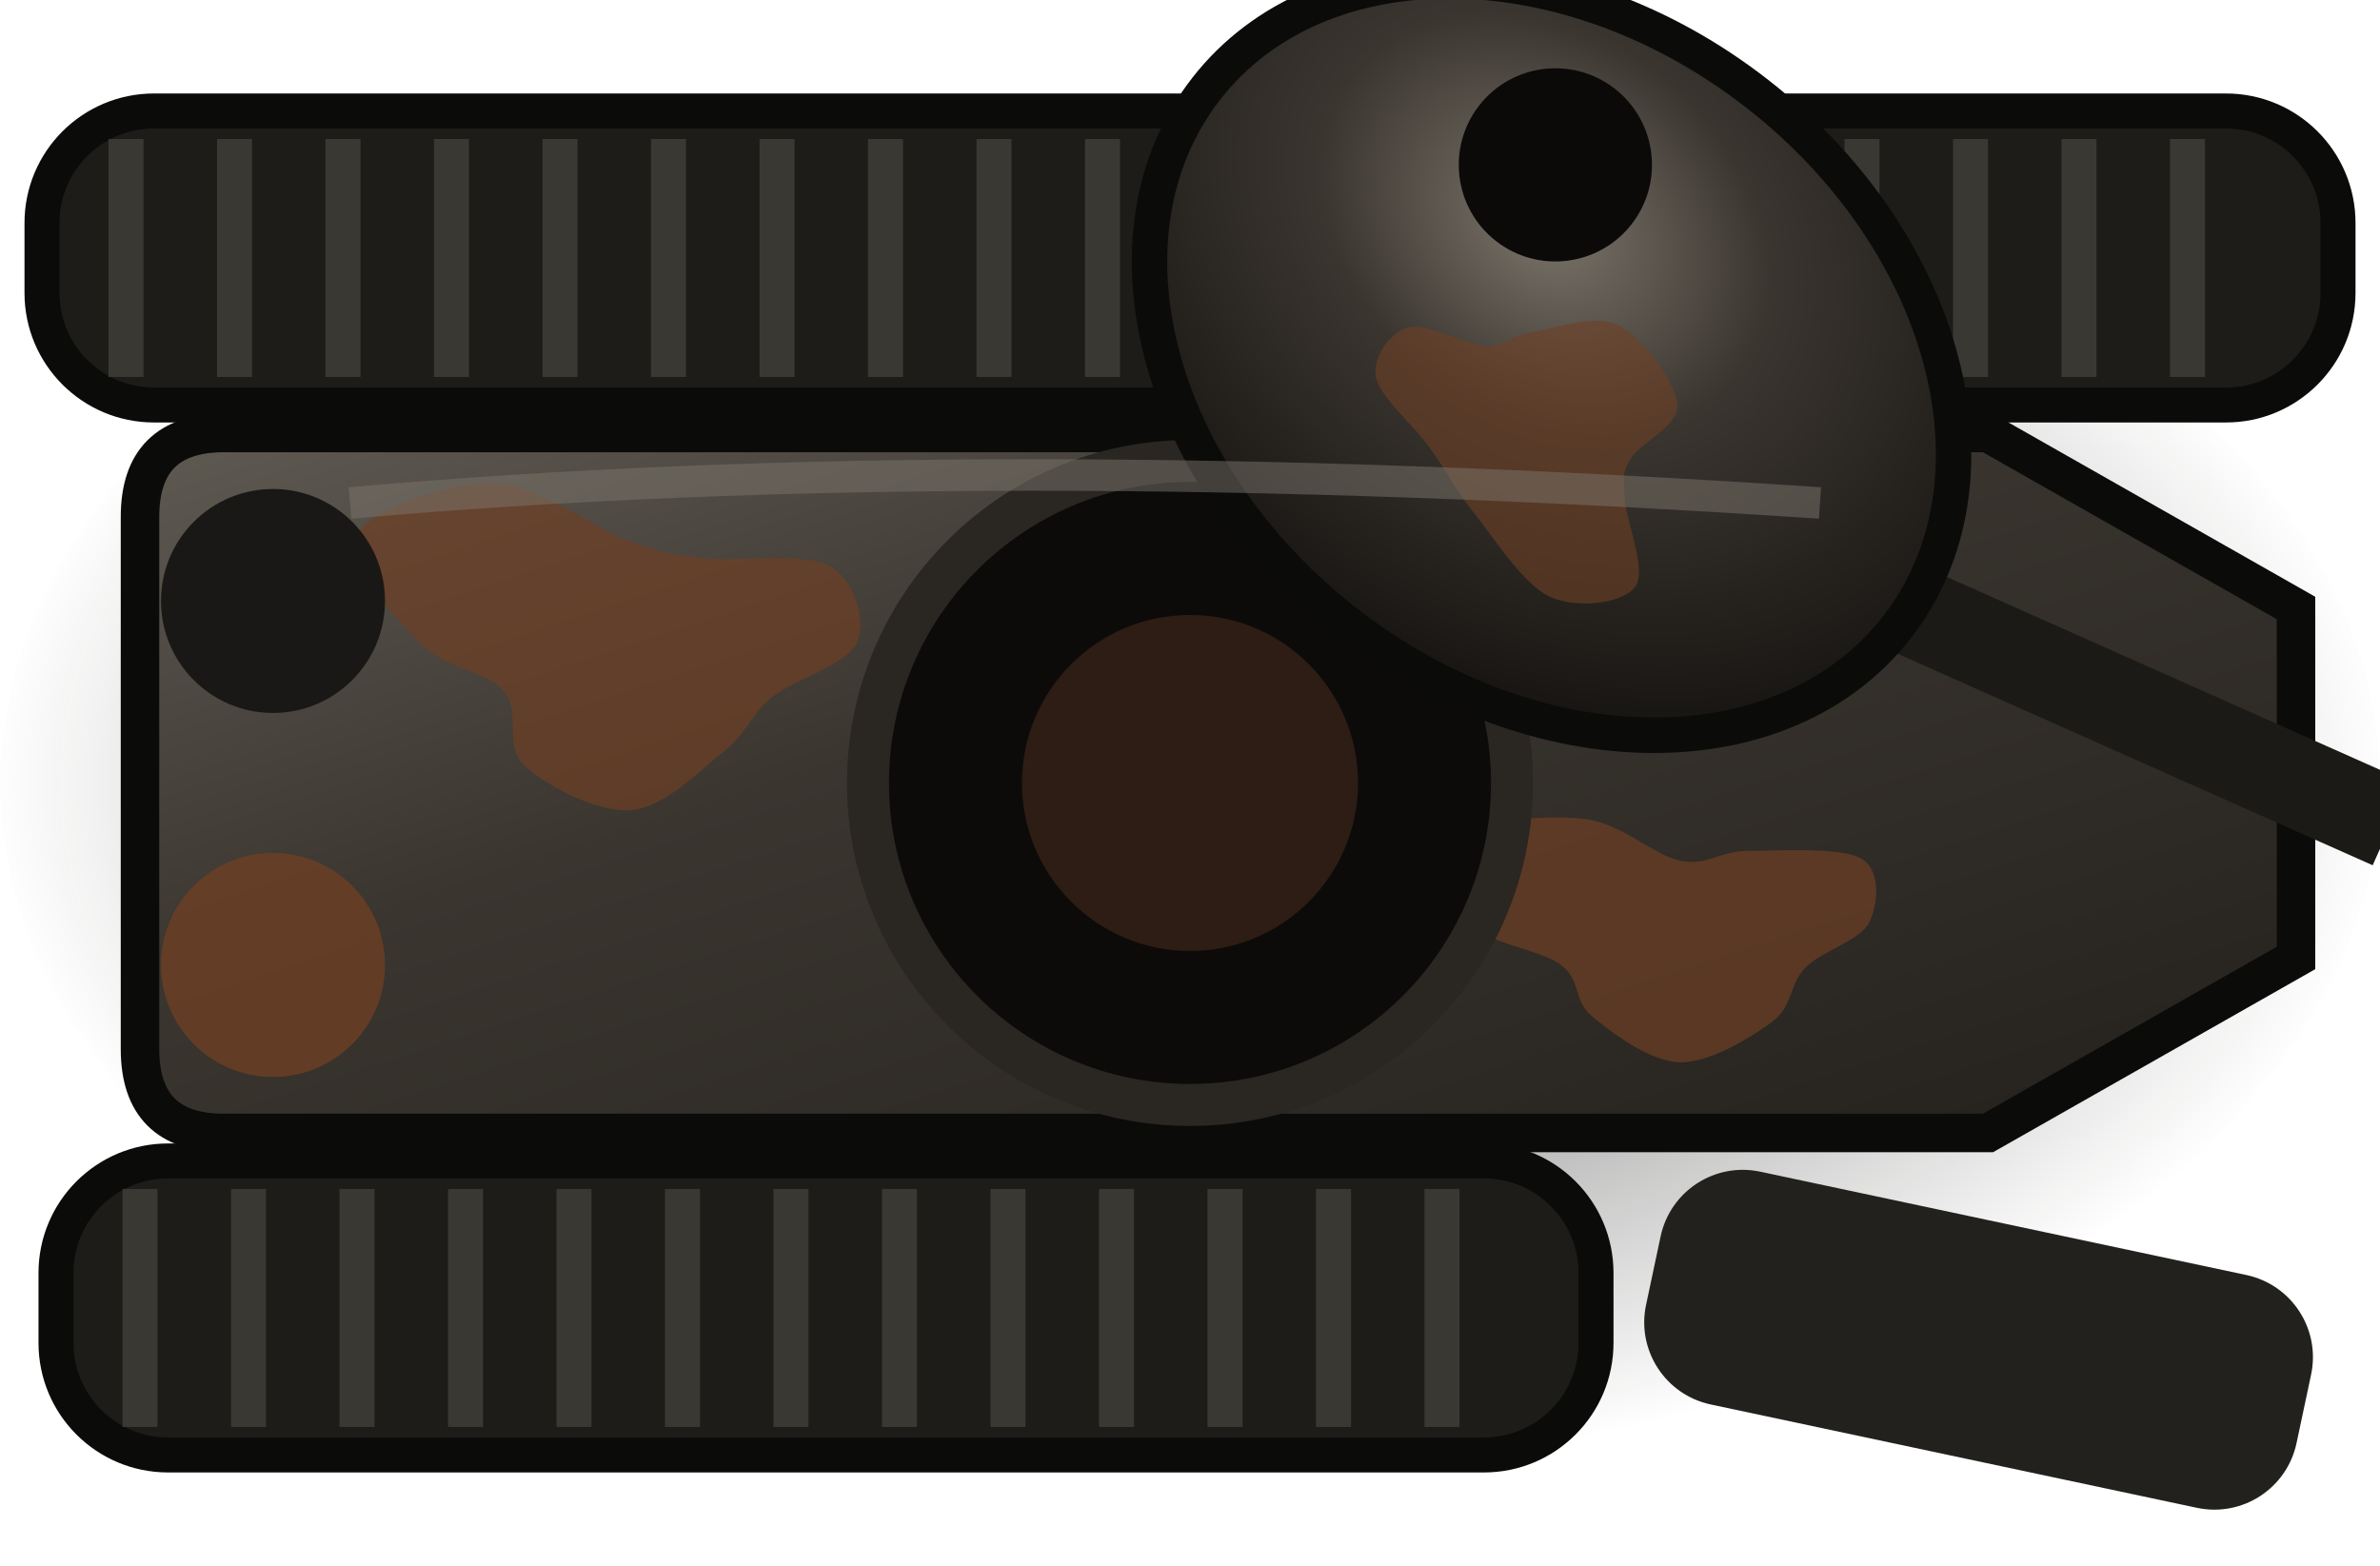
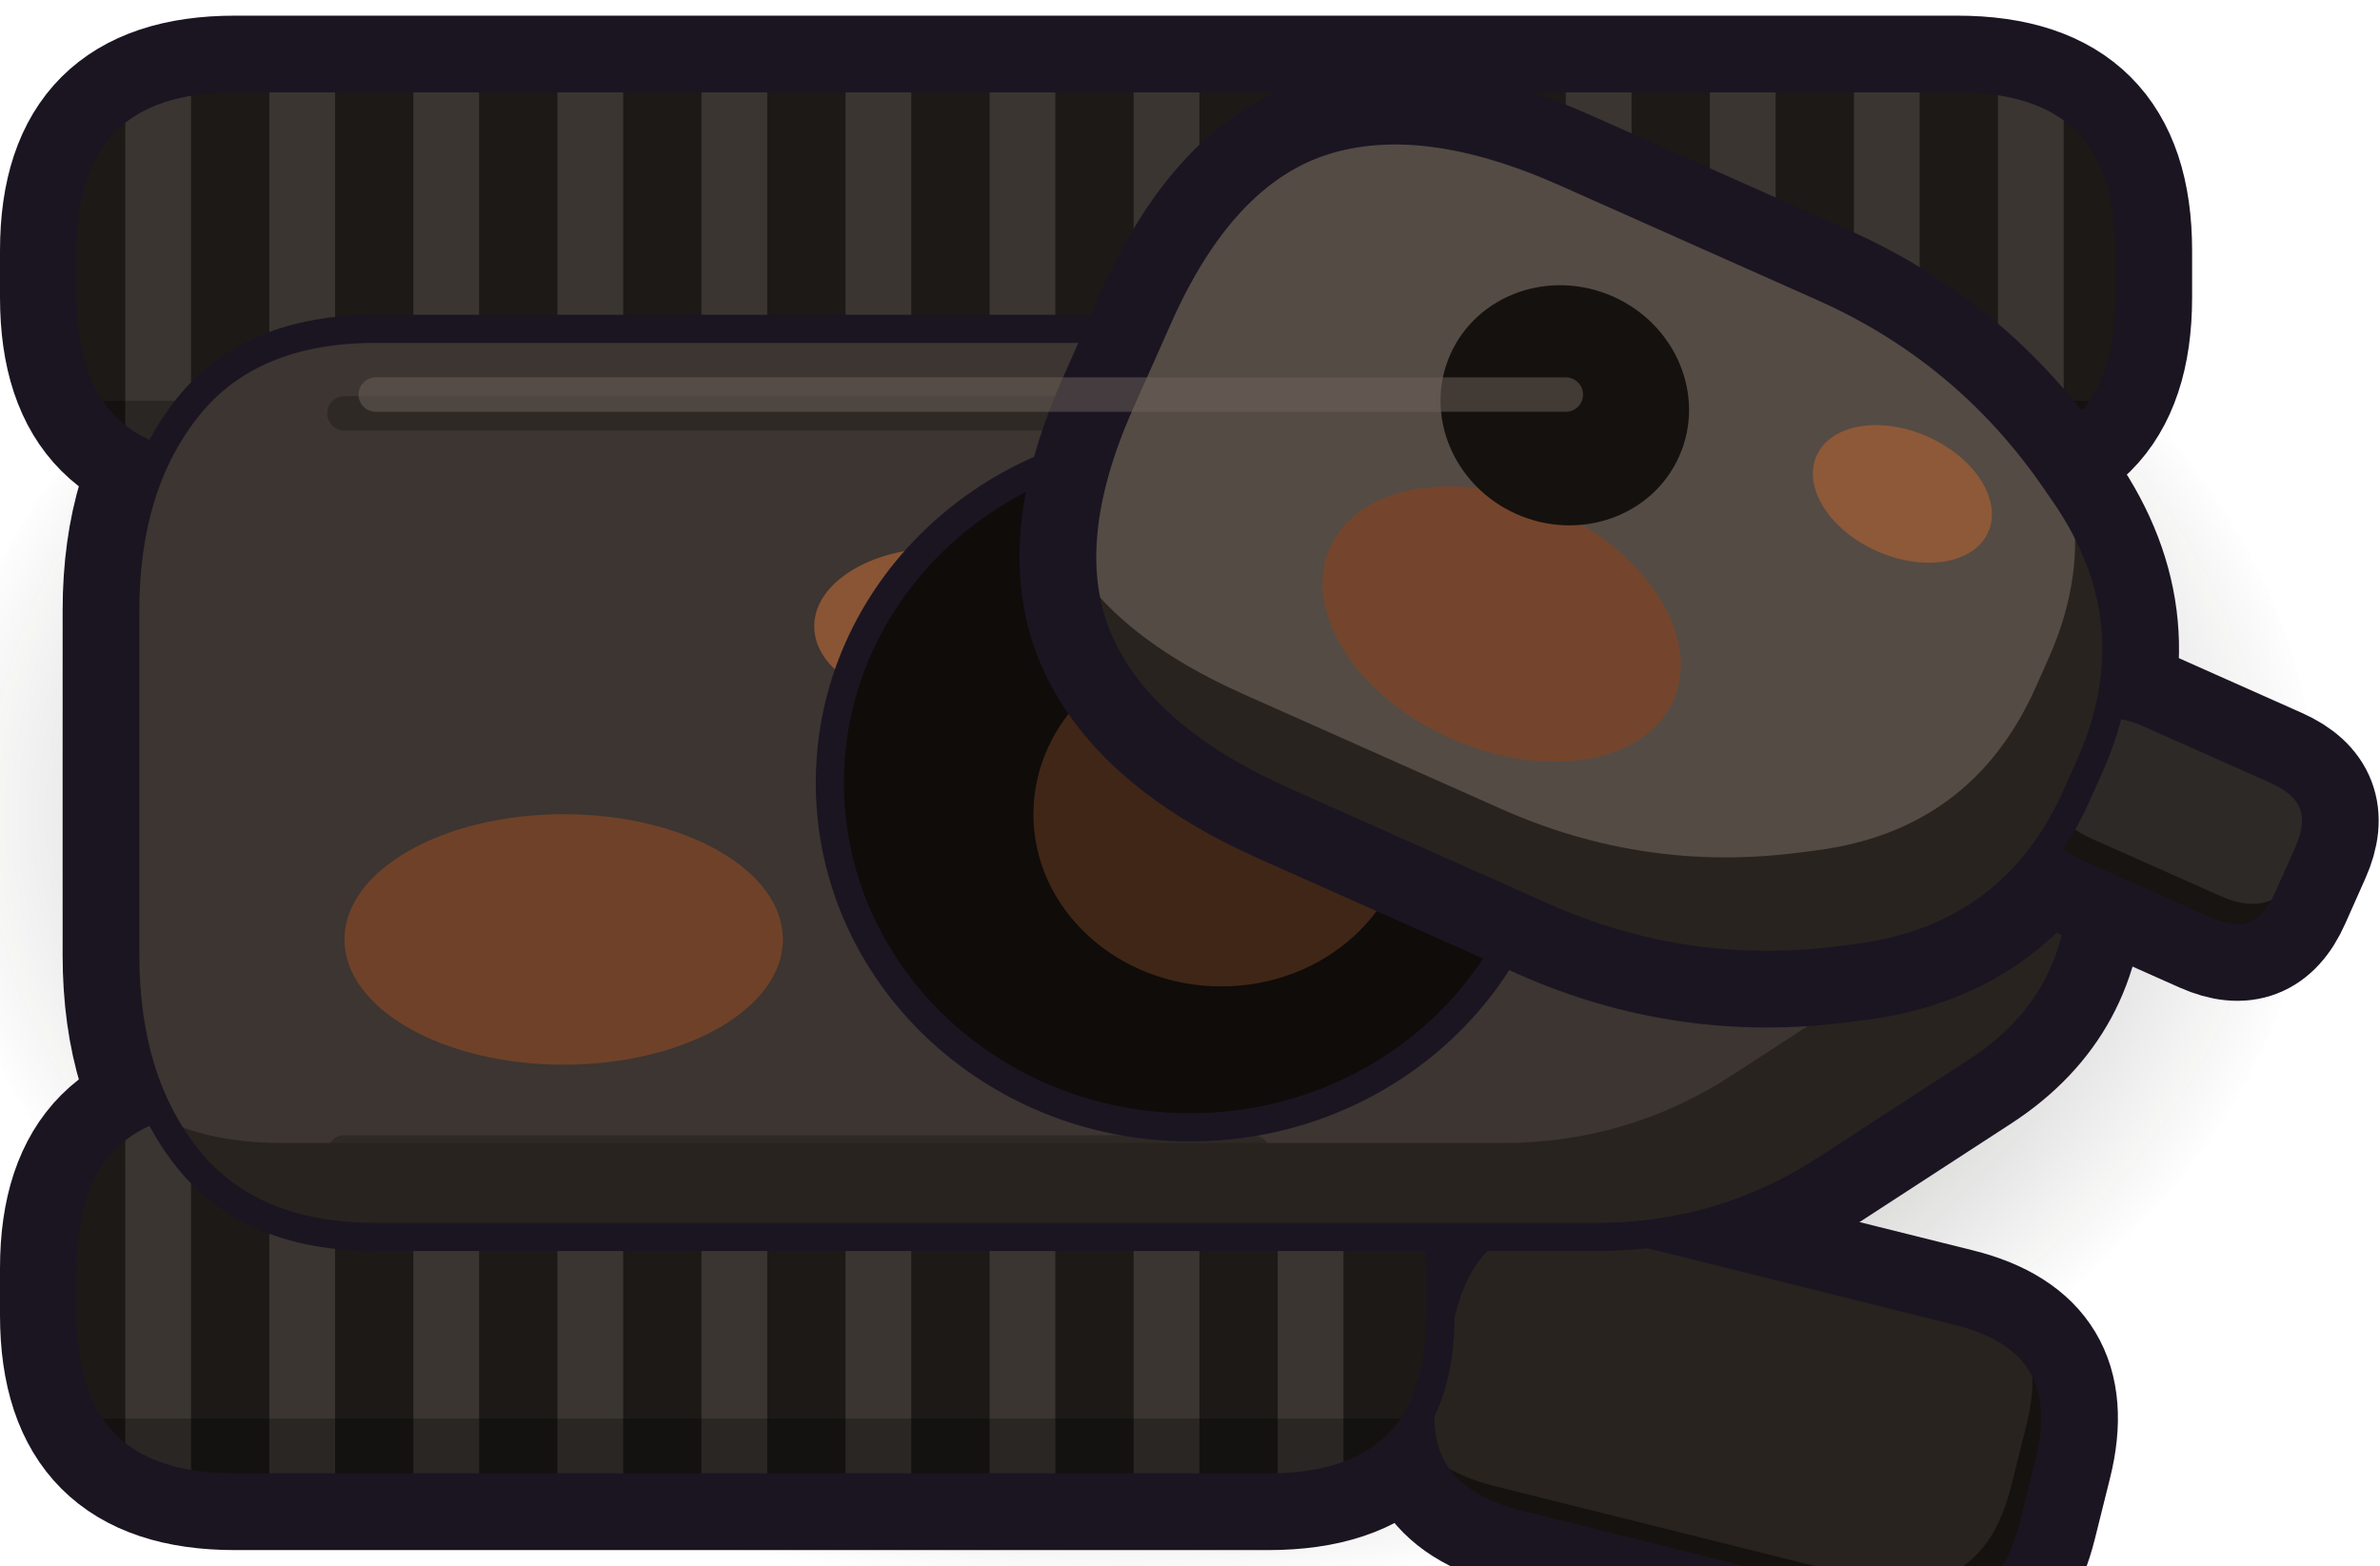
<svg xmlns="http://www.w3.org/2000/svg" width="76" height="50" viewBox="0 0 76 50">
-   <g transform="translate(0,2.65) scale(2.2353)">
-     <defs>
-       <radialGradient id="soot" cx="0.5" cy="0.5" r="0.5" fx="0.5" fy="0.5" gradientUnits="objectBoundingBox">
-         <stop offset="0" stop-color="#0e0d0b" stop-opacity="0.55" />
-         <stop offset="0.55" stop-color="#0e0d0b" stop-opacity="0.303" />
-         <stop offset="1" stop-color="#0e0d0b" stop-opacity="0" />
-       </radialGradient>
-       <linearGradient id="burntG" x1="0" y1="0" x2="1" y2="1" gradientUnits="objectBoundingBox">
-         <stop offset="0" stop-color="#5f5a52" />
-         <stop offset="0.4" stop-color="#3a352f" />
-         <stop offset="1" stop-color="#24211d" />
-       </linearGradient>
-       <radialGradient id="domeB" cx="0.4" cy="0.35" r="0.7" fx="0.4" fy="0.35" gradientUnits="objectBoundingBox">
-         <stop offset="0" stop-color="#7b756b" />
-         <stop offset="0.4" stop-color="#3a352f" />
-         <stop offset="1" stop-color="#141210" />
-       </radialGradient>
-     </defs>
-     <ellipse cx="17" cy="10" rx="17" ry="10" fill="url(#soot)" />
-     <rect x="0.6" y="0.4" width="32.8" height="4.2" rx="1.6" ry="1.6" fill="#1d1c19" stroke="#0b0b0a" stroke-width="0.5" />
-     <line x1="1.8" y1="0.8" x2="1.8" y2="4.2" stroke="#3a3833" stroke-width="0.5" />
-     <line x1="3.35" y1="0.8" x2="3.35" y2="4.2" stroke="#3a3833" stroke-width="0.5" />
-     <line x1="4.9" y1="0.8" x2="4.9" y2="4.2" stroke="#3a3833" stroke-width="0.5" />
-     <line x1="6.45" y1="0.8" x2="6.45" y2="4.2" stroke="#3a3833" stroke-width="0.5" />
-     <line x1="8" y1="0.8" x2="8" y2="4.2" stroke="#3a3833" stroke-width="0.5" />
-     <line x1="9.55" y1="0.8" x2="9.55" y2="4.2" stroke="#3a3833" stroke-width="0.5" />
-     <line x1="11.1" y1="0.8" x2="11.1" y2="4.2" stroke="#3a3833" stroke-width="0.5" />
-     <line x1="12.65" y1="0.8" x2="12.65" y2="4.2" stroke="#3a3833" stroke-width="0.5" />
-     <line x1="14.2" y1="0.8" x2="14.2" y2="4.2" stroke="#3a3833" stroke-width="0.5" />
-     <line x1="15.75" y1="0.8" x2="15.75" y2="4.2" stroke="#3a3833" stroke-width="0.5" />
-     <line x1="17.3" y1="0.8" x2="17.3" y2="4.2" stroke="#3a3833" stroke-width="0.5" />
-     <line x1="18.85" y1="0.8" x2="18.85" y2="4.2" stroke="#3a3833" stroke-width="0.5" />
-     <line x1="20.4" y1="0.8" x2="20.4" y2="4.2" stroke="#3a3833" stroke-width="0.5" />
-     <line x1="21.95" y1="0.8" x2="21.95" y2="4.2" stroke="#3a3833" stroke-width="0.5" />
-     <line x1="23.5" y1="0.8" x2="23.5" y2="4.2" stroke="#3a3833" stroke-width="0.5" />
-     <line x1="25.05" y1="0.8" x2="25.05" y2="4.2" stroke="#3a3833" stroke-width="0.5" />
-     <line x1="26.6" y1="0.8" x2="26.6" y2="4.2" stroke="#3a3833" stroke-width="0.5" />
-     <line x1="28.15" y1="0.8" x2="28.15" y2="4.2" stroke="#3a3833" stroke-width="0.5" />
-     <line x1="29.7" y1="0.8" x2="29.7" y2="4.2" stroke="#3a3833" stroke-width="0.5" />
-     <line x1="31.25" y1="0.8" x2="31.25" y2="4.2" stroke="#3a3833" stroke-width="0.5" />
-     <rect x="0.8" y="15.4" width="22" height="4.2" rx="1.6" ry="1.6" fill="#1d1c19" stroke="#0b0b0a" stroke-width="0.5" />
-     <line x1="2" y1="15.8" x2="2" y2="19.2" stroke="#3a3833" stroke-width="0.5" />
-     <line x1="3.55" y1="15.8" x2="3.55" y2="19.2" stroke="#3a3833" stroke-width="0.5" />
-     <line x1="5.1" y1="15.8" x2="5.1" y2="19.2" stroke="#3a3833" stroke-width="0.5" />
-     <line x1="6.65" y1="15.8" x2="6.65" y2="19.2" stroke="#3a3833" stroke-width="0.5" />
-     <line x1="8.2" y1="15.8" x2="8.2" y2="19.2" stroke="#3a3833" stroke-width="0.5" />
-     <line x1="9.75" y1="15.8" x2="9.75" y2="19.2" stroke="#3a3833" stroke-width="0.5" />
-     <line x1="11.3" y1="15.8" x2="11.3" y2="19.2" stroke="#3a3833" stroke-width="0.5" />
-     <line x1="12.85" y1="15.8" x2="12.85" y2="19.2" stroke="#3a3833" stroke-width="0.5" />
-     <line x1="14.4" y1="15.8" x2="14.4" y2="19.2" stroke="#3a3833" stroke-width="0.5" />
-     <line x1="15.95" y1="15.8" x2="15.95" y2="19.2" stroke="#3a3833" stroke-width="0.5" />
-     <line x1="17.5" y1="15.8" x2="17.5" y2="19.2" stroke="#3a3833" stroke-width="0.5" />
-     <line x1="19.05" y1="15.8" x2="19.05" y2="19.2" stroke="#3a3833" stroke-width="0.5" />
-     <line x1="20.6" y1="15.8" x2="20.6" y2="19.2" stroke="#3a3833" stroke-width="0.5" />
-     <rect x="23.5" y="16.2" width="9.5" height="3.4" rx="1.2" ry="1.2" fill="#22211d" transform="rotate(12 28 18)" />
-     <path d="M3.2,5 L28.4,5 L32.8,7.5 L32.8,12.5 L28.4,15 L3.2,15 Q2,15 2,13.8 L2,6.2 Q2,5 3.2,5Z" fill="url(#burntG)" stroke="#0b0b0a" stroke-width="0.55" />
-     <path d="M12.24,8C12.1,8.31 11.34,8.52 11.02,8.78C10.71,9.04 10.68,9.28 10.34,9.55C10,9.82 9.48,10.36 9,10.39C8.52,10.42 7.79,10.03 7.49,9.75C7.19,9.46 7.45,8.98 7.2,8.69C6.96,8.4 6.36,8.37 6,8C5.65,7.63 4.9,6.87 5.07,6.49C5.24,6.11 6.37,5.71 7.02,5.72C7.68,5.73 8.5,6.37 9,6.55C9.5,6.73 9.58,6.73 10.05,6.79C10.53,6.84 11.49,6.7 11.85,6.9C12.22,7.11 12.38,7.69 12.24,8Z" fill="#6e3f24" opacity="0.7" />
-     <path d="M26.7,12C26.56,12.26 26.02,12.4 25.79,12.64C25.56,12.87 25.62,13.18 25.32,13.41C25.02,13.63 24.43,14 24,13.99C23.57,13.98 23.03,13.57 22.75,13.34C22.46,13.1 22.6,12.83 22.3,12.6C22.01,12.38 21.26,12.3 20.98,12C20.7,11.7 20.35,11.05 20.62,10.8C20.89,10.55 22.04,10.45 22.6,10.51C23.16,10.56 23.61,11.03 24,11.11C24.39,11.19 24.53,10.98 24.97,10.97C25.4,10.97 26.3,10.91 26.59,11.08C26.88,11.25 26.83,11.74 26.7,12Z" fill="#6e3f24" opacity="0.7" />
-     <circle cx="3.9" cy="7.4" r="1.6" fill="#1a1816" />
-     <circle cx="3.9" cy="12.6" r="1.6" fill="#6e3f24" opacity="0.8" />
-     <circle cx="17" cy="10" r="4.6" fill="#0c0b0a" stroke="#2a2622" stroke-width="0.6" />
-     <circle cx="17" cy="10" r="2.4" fill="#6e3f24" opacity="0.35" />
-     <g transform="translate(12.5,-1.2) rotate(38 10 6) scale(0.92)">
-       <rect x="14.5" y="5.4" width="10.5" height="1.4" fill="#1b1a17" transform="rotate(-14 15 6)" />
-       <ellipse cx="10" cy="6" rx="6.8" ry="5.2" fill="url(#domeB)" stroke="#0b0b0a" stroke-width="0.55" />
-       <circle cx="8.2" cy="3.6" r="1.5" fill="#0b0a09" />
-       <path d="M12.22,7C12.43,7.26 13.21,7.68 13.21,8C13.22,8.33 12.7,8.84 12.25,8.94C11.8,9.04 10.98,8.74 10.5,8.63C10.02,8.51 9.77,8.38 9.36,8.26C8.95,8.14 8.27,8.12 8.03,7.91C7.8,7.7 7.78,7.24 7.95,7C8.12,6.76 8.82,6.66 9.08,6.48C9.34,6.29 9.26,6.14 9.5,5.89C9.73,5.64 10.09,5.05 10.5,4.96C10.91,4.87 11.74,5.11 11.98,5.36C12.22,5.61 11.89,6.2 11.93,6.47C11.97,6.75 12,6.74 12.22,7Z" fill="#6e3f24" opacity="0.6" />
+   <radialGradient id="tw0" cx="0.5" cy="0.5" r="0.5">
+     <stop offset="0" stop-color="#120e0b" stop-opacity="0.55" />
+     <stop offset="0.6" stop-color="#120e0b" stop-opacity="0.28" />
+     <stop offset="1" stop-color="#120e0b" stop-opacity="0" />
+   </radialGradient>
+   <ellipse cx="36" cy="26" rx="38" ry="25" fill="url(#tw0)" />
+   <path d="M7.5,2.5H62.5Q68,2.5 68,8V9.5Q68,15 62.5,15H7.5Q2,15 2,9.5V8Q2,2.5 7.5,2.5Z" fill="#1b1522" stroke="#1b1522" stroke-width="4" stroke-linejoin="round" />
+   <path d="M7.5,35H40.5Q46,35 46,40.5V42Q46,47.5 40.5,47.5H7.5Q2,47.5 2,42V40.5Q2,35 7.5,35Z" fill="#1b1522" stroke="#1b1522" stroke-width="4" stroke-linejoin="round" />
+   <path d="M6,13Q8,10.5 12,10.5L51,10.5Q55,10.5 58.35,12.69L63.15,15.81Q66.5,18 66.5,22L66.5,28Q66.5,32 63.15,34.19L58.35,37.31Q55,39.5 51,39.5L12,39.5Q8,39.5 6,37L6,37Q4,34.5 4,30.5L4,19.5Q4,15.5 6,13Z" fill="#1b1522" stroke="#1b1522" stroke-width="4" stroke-linejoin="round" />
+   <g transform="translate(47,38) rotate(14)">
+     <path d="M4,0H16Q20,0 20,4V6Q20,10 16,10H4Q0,10 0,6V4Q0,0 4,0Z" fill="#1b1522" stroke="#1b1522" stroke-width="4" stroke-linejoin="round" />
+     <clipPath id="tw1">
+       <path d="M4,0H16Q20,0 20,4V6Q20,10 16,10H4Q0,10 0,6V4Q0,0 4,0Z" />
+     </clipPath>
+     <g clip-path="url(#tw1)">
+       <path d="M4,0H16Q20,0 20,4V6Q20,10 16,10H4Q0,10 0,6V4Q0,0 4,0Z" fill="#16120f" />
+       <path d="M4,0H16Q20,0 20,4V6Q20,10 16,10H4Q0,10 0,6V4Q0,0 4,0Z" fill="#28231f" transform="translate(-1,-1)" />
    </g>
-     <path d="M5,6 Q14,5.2 26,6" fill="none" stroke="#7b756b" stroke-width="0.45" opacity="0.5" />
+     <path d="M4,0H16Q20,0 20,4V6Q20,10 16,10H4Q0,10 0,6V4Q0,0 4,0Z" fill="none" stroke="#1b1522" stroke-width="0.9" stroke-linecap="round" stroke-linejoin="round" />
  </g>
+   <path d="M7.5,2.5H62.5Q68,2.5 68,8V9.5Q68,15 62.5,15H7.5Q2,15 2,9.5V8Q2,2.5 7.5,2.5Z" fill="#1c1916" />
+   <clipPath id="tw2">
+     <path d="M7.5,2.5H62.5Q68,2.5 68,8V9.5Q68,15 62.5,15H7.5Q2,15 2,9.5V8Q2,2.5 7.5,2.5Z" />
+   </clipPath>
+   <g clip-path="url(#tw2)">
+     <path d="M4.6,1.5H5.5Q6.1,1.5 6.1,2.1V15.4Q6.1,16 5.5,16H4.6Q4,16 4,15.4V2.1Q4,1.5 4.6,1.5Z" fill="#3a3530" />
+     <path d="M9.2,1.5H10.1Q10.7,1.5 10.7,2.1V15.4Q10.7,16 10.1,16H9.2Q8.6,16 8.6,15.4V2.1Q8.6,1.5 9.2,1.5Z" fill="#3a3530" />
+     <path d="M13.8,1.5H14.7Q15.3,1.5 15.3,2.1V15.4Q15.3,16 14.7,16H13.8Q13.2,16 13.2,15.4V2.1Q13.2,1.5 13.8,1.5Z" fill="#3a3530" />
+     <path d="M18.4,1.5H19.3Q19.9,1.5 19.9,2.1V15.4Q19.9,16 19.3,16H18.4Q17.8,16 17.8,15.4V2.1Q17.8,1.5 18.4,1.5Z" fill="#3a3530" />
+     <path d="M23,1.5H23.9Q24.5,1.5 24.5,2.1V15.4Q24.5,16 23.9,16H23Q22.4,16 22.4,15.4V2.1Q22.4,1.5 23,1.5Z" fill="#3a3530" />
+     <path d="M27.6,1.5H28.5Q29.1,1.5 29.1,2.1V15.4Q29.1,16 28.5,16H27.6Q27,16 27,15.4V2.1Q27,1.5 27.6,1.5Z" fill="#3a3530" />
+     <path d="M32.2,1.5H33.1Q33.7,1.5 33.7,2.1V15.4Q33.7,16 33.1,16H32.2Q31.6,16 31.6,15.4V2.1Q31.6,1.5 32.2,1.5Z" fill="#3a3530" />
+     <path d="M36.8,1.5H37.7Q38.3,1.5 38.3,2.1V15.4Q38.3,16 37.7,16H36.8Q36.2,16 36.2,15.4V2.1Q36.2,1.5 36.8,1.5Z" fill="#3a3530" />
+     <path d="M41.4,1.5H42.3Q42.9,1.5 42.9,2.1V15.4Q42.9,16 42.3,16H41.4Q40.8,16 40.8,15.4V2.1Q40.8,1.5 41.4,1.5Z" fill="#3a3530" />
+     <path d="M46,1.5H46.9Q47.5,1.5 47.5,2.1V15.4Q47.5,16 46.9,16H46Q45.4,16 45.4,15.4V2.1Q45.4,1.5 46,1.5Z" fill="#3a3530" />
+     <path d="M50.6,1.5H51.5Q52.1,1.5 52.1,2.1V15.4Q52.1,16 51.5,16H50.6Q50,16 50,15.4V2.1Q50,1.5 50.6,1.5Z" fill="#3a3530" />
+     <path d="M55.2,1.5H56.1Q56.7,1.5 56.7,2.1V15.4Q56.7,16 56.1,16H55.2Q54.6,16 54.6,15.4V2.1Q54.6,1.5 55.2,1.5Z" fill="#3a3530" />
+     <path d="M59.8,1.5H60.7Q61.3,1.5 61.3,2.1V15.4Q61.3,16 60.7,16H59.8Q59.2,16 59.2,15.4V2.1Q59.2,1.5 59.8,1.5Z" fill="#3a3530" />
+     <path d="M64.4,1.5H65.3Q65.9,1.5 65.9,2.1V15.4Q65.9,16 65.3,16H64.4Q63.8,16 63.8,15.4V2.1Q63.8,1.5 64.4,1.5Z" fill="#3a3530" />
+     <path d="M0,12.8H70V15.8H0Z" fill="#000" opacity="0.28" />
+   </g>
+   <path d="M7.5,2.5H62.5Q68,2.5 68,8V9.5Q68,15 62.5,15H7.5Q2,15 2,9.5V8Q2,2.5 7.5,2.5Z" fill="none" stroke="#1b1522" stroke-width="0.9" stroke-linecap="round" stroke-linejoin="round" />
+   <path d="M7.5,35H40.5Q46,35 46,40.5V42Q46,47.5 40.5,47.5H7.5Q2,47.5 2,42V40.5Q2,35 7.5,35Z" fill="#1c1916" />
+   <clipPath id="tw3">
+     <path d="M7.5,35H40.5Q46,35 46,40.5V42Q46,47.5 40.5,47.5H7.5Q2,47.5 2,42V40.5Q2,35 7.5,35Z" />
+   </clipPath>
+   <g clip-path="url(#tw3)">
+     <path d="M4.6,34H5.5Q6.1,34 6.1,34.6V47.9Q6.1,48.5 5.5,48.5H4.6Q4,48.5 4,47.9V34.6Q4,34 4.6,34Z" fill="#3a3530" />
+     <path d="M9.2,34H10.1Q10.7,34 10.7,34.6V47.9Q10.7,48.5 10.1,48.5H9.2Q8.6,48.5 8.6,47.9V34.6Q8.6,34 9.2,34Z" fill="#3a3530" />
+     <path d="M13.8,34H14.7Q15.3,34 15.3,34.6V47.9Q15.3,48.5 14.7,48.5H13.8Q13.2,48.5 13.2,47.9V34.6Q13.2,34 13.8,34Z" fill="#3a3530" />
+     <path d="M18.4,34H19.3Q19.9,34 19.9,34.6V47.9Q19.9,48.5 19.3,48.5H18.4Q17.8,48.5 17.8,47.9V34.6Q17.8,34 18.4,34Z" fill="#3a3530" />
+     <path d="M23,34H23.9Q24.5,34 24.5,34.6V47.9Q24.5,48.5 23.9,48.5H23Q22.4,48.5 22.4,47.9V34.6Q22.4,34 23,34Z" fill="#3a3530" />
+     <path d="M27.6,34H28.5Q29.1,34 29.1,34.6V47.9Q29.1,48.5 28.5,48.5H27.6Q27,48.5 27,47.9V34.6Q27,34 27.6,34Z" fill="#3a3530" />
+     <path d="M32.2,34H33.1Q33.7,34 33.7,34.6V47.9Q33.7,48.5 33.1,48.5H32.2Q31.6,48.5 31.6,47.9V34.6Q31.6,34 32.2,34Z" fill="#3a3530" />
+     <path d="M36.8,34H37.7Q38.3,34 38.3,34.6V47.9Q38.3,48.5 37.7,48.5H36.8Q36.2,48.5 36.2,47.9V34.6Q36.2,34 36.8,34Z" fill="#3a3530" />
+     <path d="M41.4,34H42.3Q42.9,34 42.9,34.6V47.9Q42.9,48.5 42.3,48.5H41.4Q40.8,48.5 40.8,47.9V34.6Q40.8,34 41.4,34Z" fill="#3a3530" />
+     <path d="M0,45.3H48V48.3H0Z" fill="#000" opacity="0.28" />
+   </g>
+   <path d="M7.5,35H40.5Q46,35 46,40.5V42Q46,47.5 40.5,47.5H7.5Q2,47.5 2,42V40.5Q2,35 7.5,35Z" fill="none" stroke="#1b1522" stroke-width="0.9" stroke-linecap="round" stroke-linejoin="round" />
+   <clipPath id="tw4">
+     <path d="M6,13Q8,10.5 12,10.5L51,10.5Q55,10.5 58.35,12.69L63.15,15.81Q66.5,18 66.5,22L66.5,28Q66.5,32 63.15,34.19L58.35,37.31Q55,39.5 51,39.5L12,39.5Q8,39.5 6,37L6,37Q4,34.5 4,30.5L4,19.5Q4,15.5 6,13Z" />
+   </clipPath>
+   <g clip-path="url(#tw4)">
+     <path d="M6,13Q8,10.5 12,10.5L51,10.5Q55,10.5 58.35,12.69L63.15,15.81Q66.5,18 66.5,22L66.5,28Q66.5,32 63.15,34.19L58.35,37.31Q55,39.5 51,39.5L12,39.5Q8,39.5 6,37L6,37Q4,34.5 4,30.5L4,19.5Q4,15.5 6,13Z" fill="#28231f" />
+     <path d="M6,13Q8,10.5 12,10.5L51,10.5Q55,10.5 58.35,12.69L63.15,15.81Q66.5,18 66.5,22L66.5,28Q66.5,32 63.15,34.19L58.35,37.31Q55,39.5 51,39.5L12,39.5Q8,39.5 6,37L6,37Q4,34.5 4,30.5L4,19.5Q4,15.5 6,13Z" fill="#3c3531" transform="translate(-3,-3)" />
+   </g>
+   <path d="M6,13Q8,10.5 12,10.5L51,10.5Q55,10.5 58.35,12.69L63.15,15.81Q66.5,18 66.5,22L66.5,28Q66.5,32 63.15,34.19L58.35,37.31Q55,39.5 51,39.5L12,39.5Q8,39.5 6,37L6,37Q4,34.5 4,30.5L4,19.5Q4,15.5 6,13Z" fill="none" stroke="#1b1522" stroke-width="0.9" stroke-linecap="round" stroke-linejoin="round" />
+   <clipPath id="tw5">
+     <path d="M6,13Q8,10.5 12,10.5L51,10.5Q55,10.5 58.35,12.69L63.15,15.81Q66.5,18 66.5,22L66.5,28Q66.5,32 63.15,34.19L58.35,37.31Q55,39.5 51,39.5L12,39.5Q8,39.5 6,37L6,37Q4,34.5 4,30.5L4,19.5Q4,15.5 6,13Z" />
+   </clipPath>
+   <g clip-path="url(#tw5)">
+     <path d="M11,30A7,4 0 1 0 25,30A7,4 0 1 0 11,30Z" fill="#7c4426" opacity="0.8" />
+     <path d="M45,16A5,3 0 1 0 55,16A5,3 0 1 0 45,16Z" fill="#7c4426" opacity="0.8" />
+     <path d="M26,20A4,2.5 0 1 0 34,20A4,2.5 0 1 0 26,20Z" fill="#9c5c34" opacity="0.8" />
+   </g>
+   <path d="M11,13.2H52 M11,36.8H40" fill="none" stroke="#28231f" stroke-width="1.1" stroke-linecap="round" stroke-linejoin="round" opacity="0.7" />
+   <path d="M26.5,25A11.5,11 0 1 0 49.5,25A11.5,11 0 1 0 26.5,25Z" fill="#0f0c0a" stroke="#1b1522" stroke-width="0.9" />
+   <path d="M33,26A6,5.5 0 1 0 45,26A6,5.5 0 1 0 33,26Z" fill="#7c4426" opacity="0.45" />
+   <g transform="translate(29,3) rotate(24 22 15)">
+     <path d="M8.5,6.25Q11,4 16,4L25,4Q30,4 34.27,6.61L34.73,6.89Q39,9.5 39,14.5L39,15.5Q39,20.5 34.73,23.11L34.27,23.39Q30,26 25,26L16,26Q11,26 8.5,23.75L8.5,23.75Q6,21.5 6,16.5L6,13.5Q6,8.5 8.5,6.25Z" fill="#1b1522" stroke="#1b1522" stroke-width="4" stroke-linejoin="round" />
+     <path d="M40,12.2H44.5Q46.5,12.2 46.5,14.2V15.8Q46.5,17.8 44.5,17.8H40Q38,17.8 38,15.8V14.2Q38,12.2 40,12.2Z" fill="#1b1522" stroke="#1b1522" stroke-width="4" stroke-linejoin="round" />
+     <clipPath id="tw6">
+       <path d="M40,12.2H44.5Q46.5,12.2 46.5,14.2V15.8Q46.5,17.8 44.5,17.8H40Q38,17.8 38,15.8V14.2Q38,12.2 40,12.2Z" />
+     </clipPath>
+     <g clip-path="url(#tw6)">
+       <path d="M40,12.2H44.5Q46.5,12.2 46.5,14.2V15.8Q46.5,17.8 44.5,17.8H40Q38,17.8 38,15.8V14.2Q38,12.2 40,12.2Z" fill="#171411" />
+       <path d="M40,12.2H44.5Q46.5,12.2 46.5,14.2V15.8Q46.5,17.8 44.5,17.8H40Q38,17.8 38,15.8V14.2Q38,12.2 40,12.2Z" fill="#2d2926" transform="translate(0,-1.2)" />
+     </g>
+     <path d="M40,12.2H44.5Q46.5,12.2 46.5,14.2V15.8Q46.5,17.8 44.5,17.8H40Q38,17.8 38,15.8V14.2Q38,12.2 40,12.2Z" fill="none" stroke="#1b1522" stroke-width="0.9" stroke-linecap="round" stroke-linejoin="round" />
+     <clipPath id="tw7">
+       <path d="M8.5,6.25Q11,4 16,4L25,4Q30,4 34.27,6.61L34.73,6.89Q39,9.5 39,14.5L39,15.5Q39,20.5 34.73,23.11L34.27,23.39Q30,26 25,26L16,26Q11,26 8.5,23.75L8.5,23.75Q6,21.5 6,16.5L6,13.5Q6,8.5 8.5,6.25Z" />
+     </clipPath>
+     <g clip-path="url(#tw7)">
+       <path d="M8.5,6.25Q11,4 16,4L25,4Q30,4 34.27,6.61L34.73,6.89Q39,9.5 39,14.5L39,15.5Q39,20.5 34.73,23.11L34.27,23.39Q30,26 25,26L16,26Q11,26 8.5,23.75L8.5,23.75Q6,21.5 6,16.5L6,13.5Q6,8.5 8.5,6.25Z" fill="#28231f" />
+       <path d="M8.5,6.25Q11,4 16,4L25,4Q30,4 34.27,6.61L34.73,6.89Q39,9.5 39,14.5L39,15.5Q39,20.5 34.73,23.11L34.27,23.39Q30,26 25,26L16,26Q11,26 8.5,23.75L8.5,23.75Q6,21.5 6,16.5L6,13.5Q6,8.5 8.5,6.25Z" fill="#544b44" transform="translate(-2.6,-2.6)" />
+     </g>
+     <path d="M8.5,6.25Q11,4 16,4L25,4Q30,4 34.27,6.61L34.73,6.89Q39,9.5 39,14.5L39,15.5Q39,20.5 34.73,23.11L34.27,23.39Q30,26 25,26L16,26Q11,26 8.5,23.75L8.5,23.75Q6,21.5 6,16.5L6,13.5Q6,8.5 8.5,6.25Z" fill="none" stroke="#1b1522" stroke-width="0.9" stroke-linecap="round" stroke-linejoin="round" />
+     <clipPath id="tw8">
+       <path d="M8.5,6.25Q11,4 16,4L25,4Q30,4 34.27,6.61L34.73,6.89Q39,9.5 39,14.5L39,15.5Q39,20.5 34.73,23.11L34.27,23.39Q30,26 25,26L16,26Q11,26 8.5,23.75L8.5,23.75Q6,21.5 6,16.5L6,13.5Q6,8.5 8.5,6.25Z" />
+     </clipPath>
+     <g clip-path="url(#tw8)">
+       <path d="M14,18A6,4 0 1 0 26,18A6,4 0 1 0 14,18Z" fill="#7c4426" opacity="0.8" />
+       <path d="M27,9A3,2 0 1 0 33,9A3,2 0 1 0 27,9Z" fill="#9c5c34" opacity="0.8" />
+     </g>
+     <path d="M15,10.8A4,3.8 0 1 0 23,10.8A4,3.8 0 1 0 15,10.8Z" fill="#15110e" />
+   </g>
+   <path d="M12,12.6 L50,12.6" fill="none" stroke="#6e645b" stroke-width="1.1" stroke-linecap="round" stroke-linejoin="round" opacity="0.5" />
</svg>
